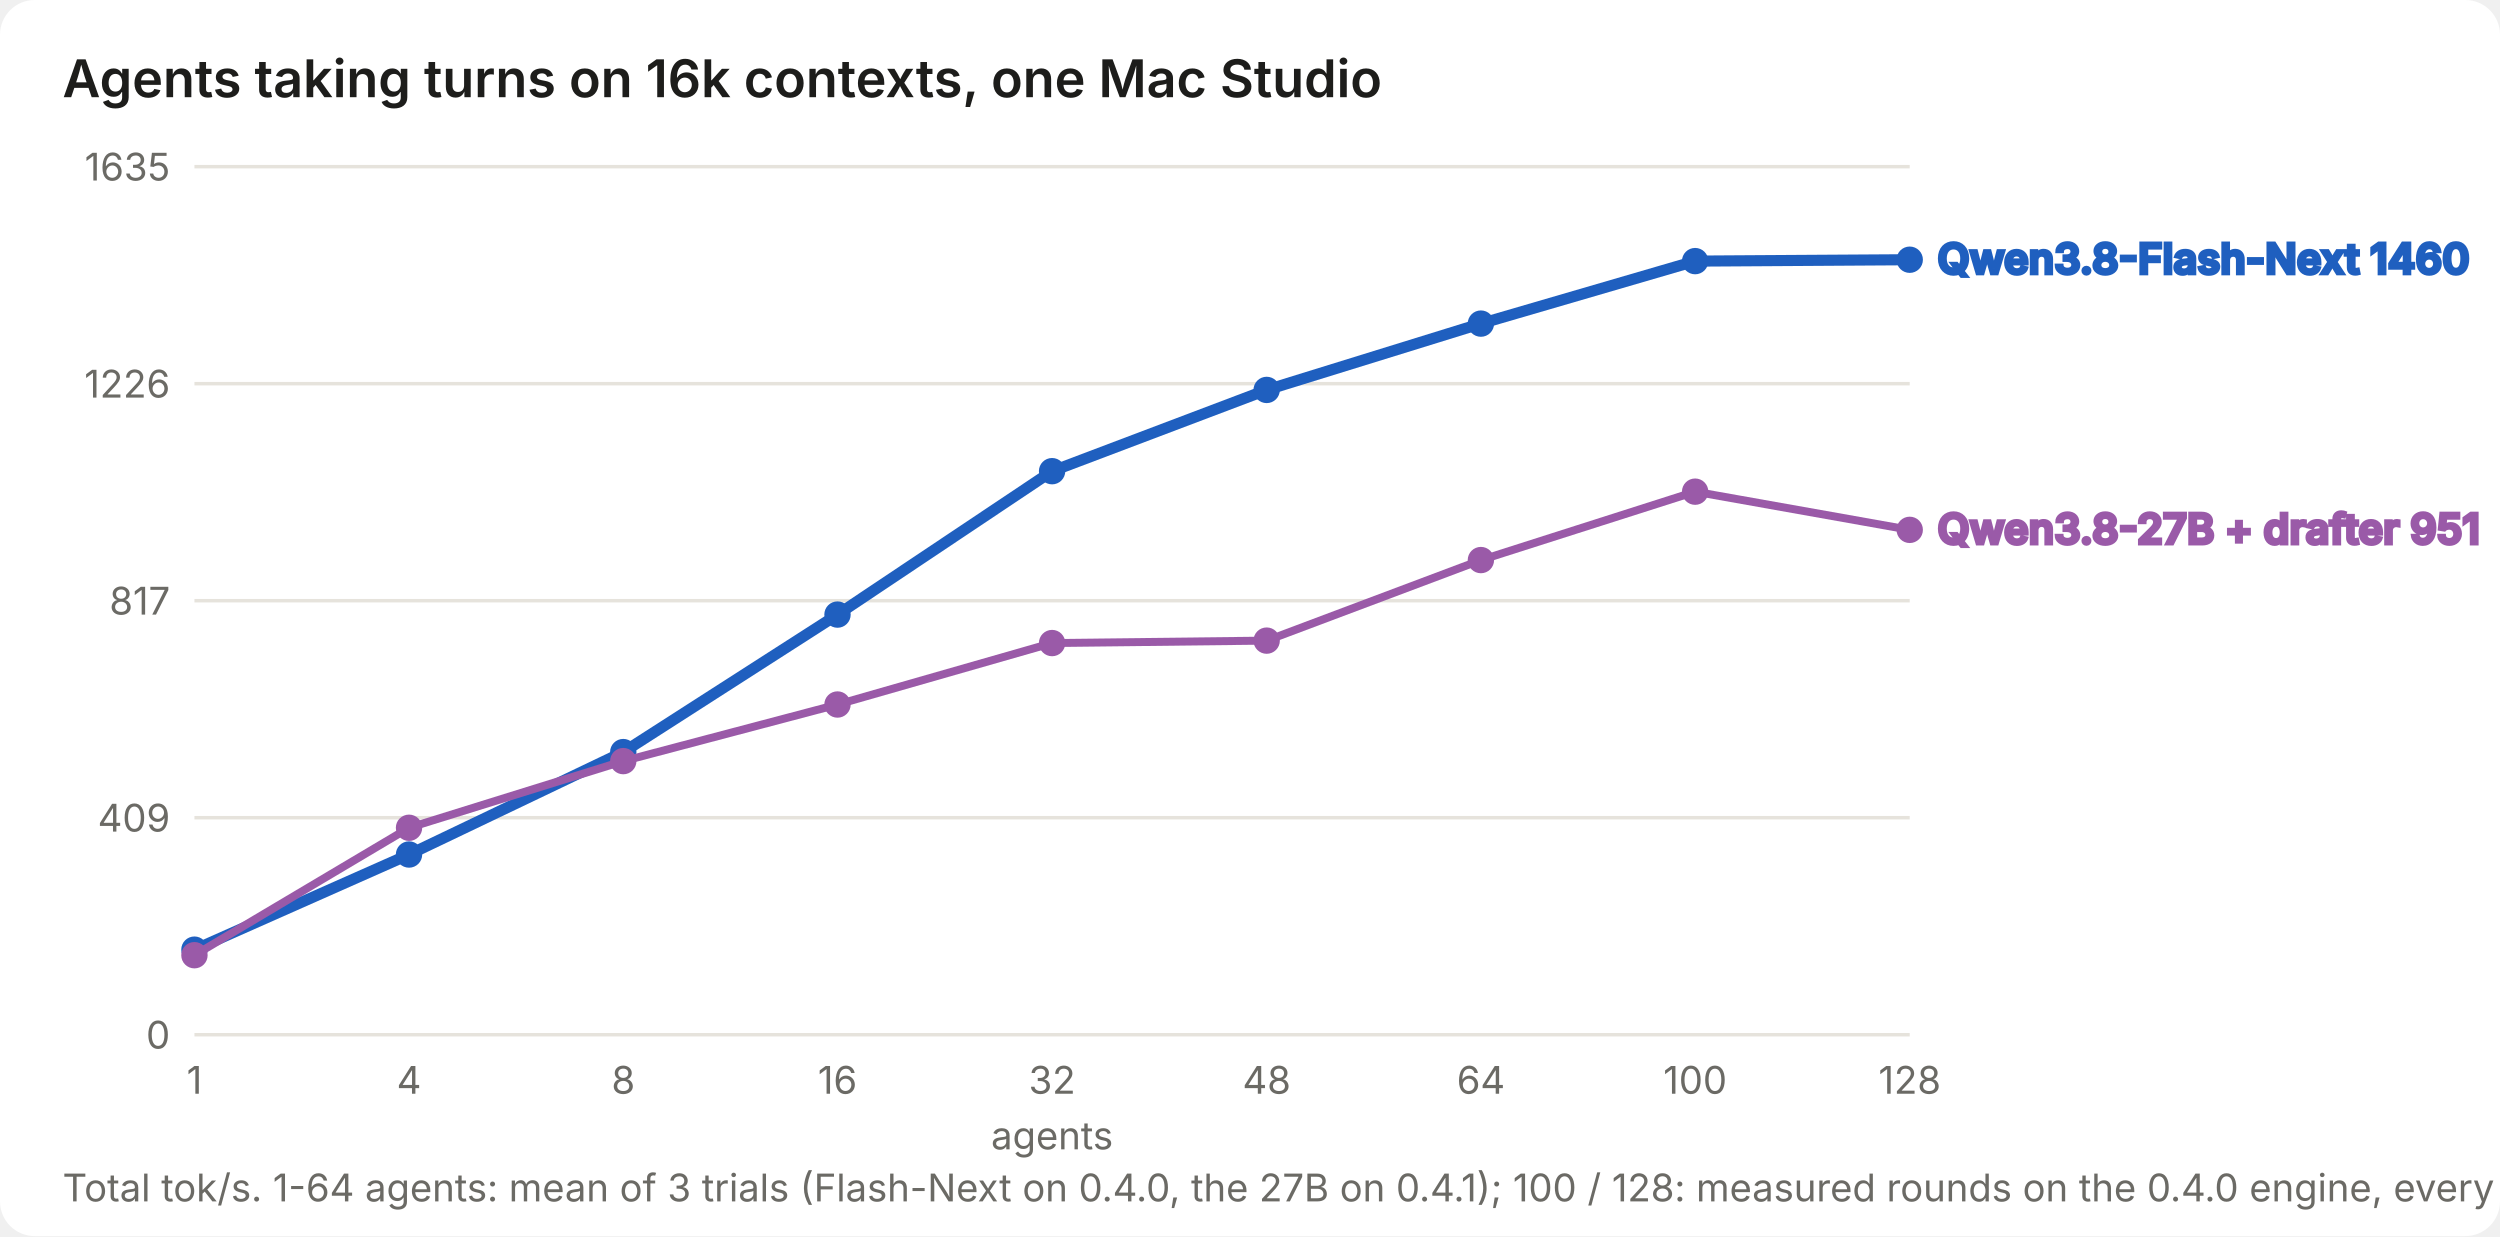
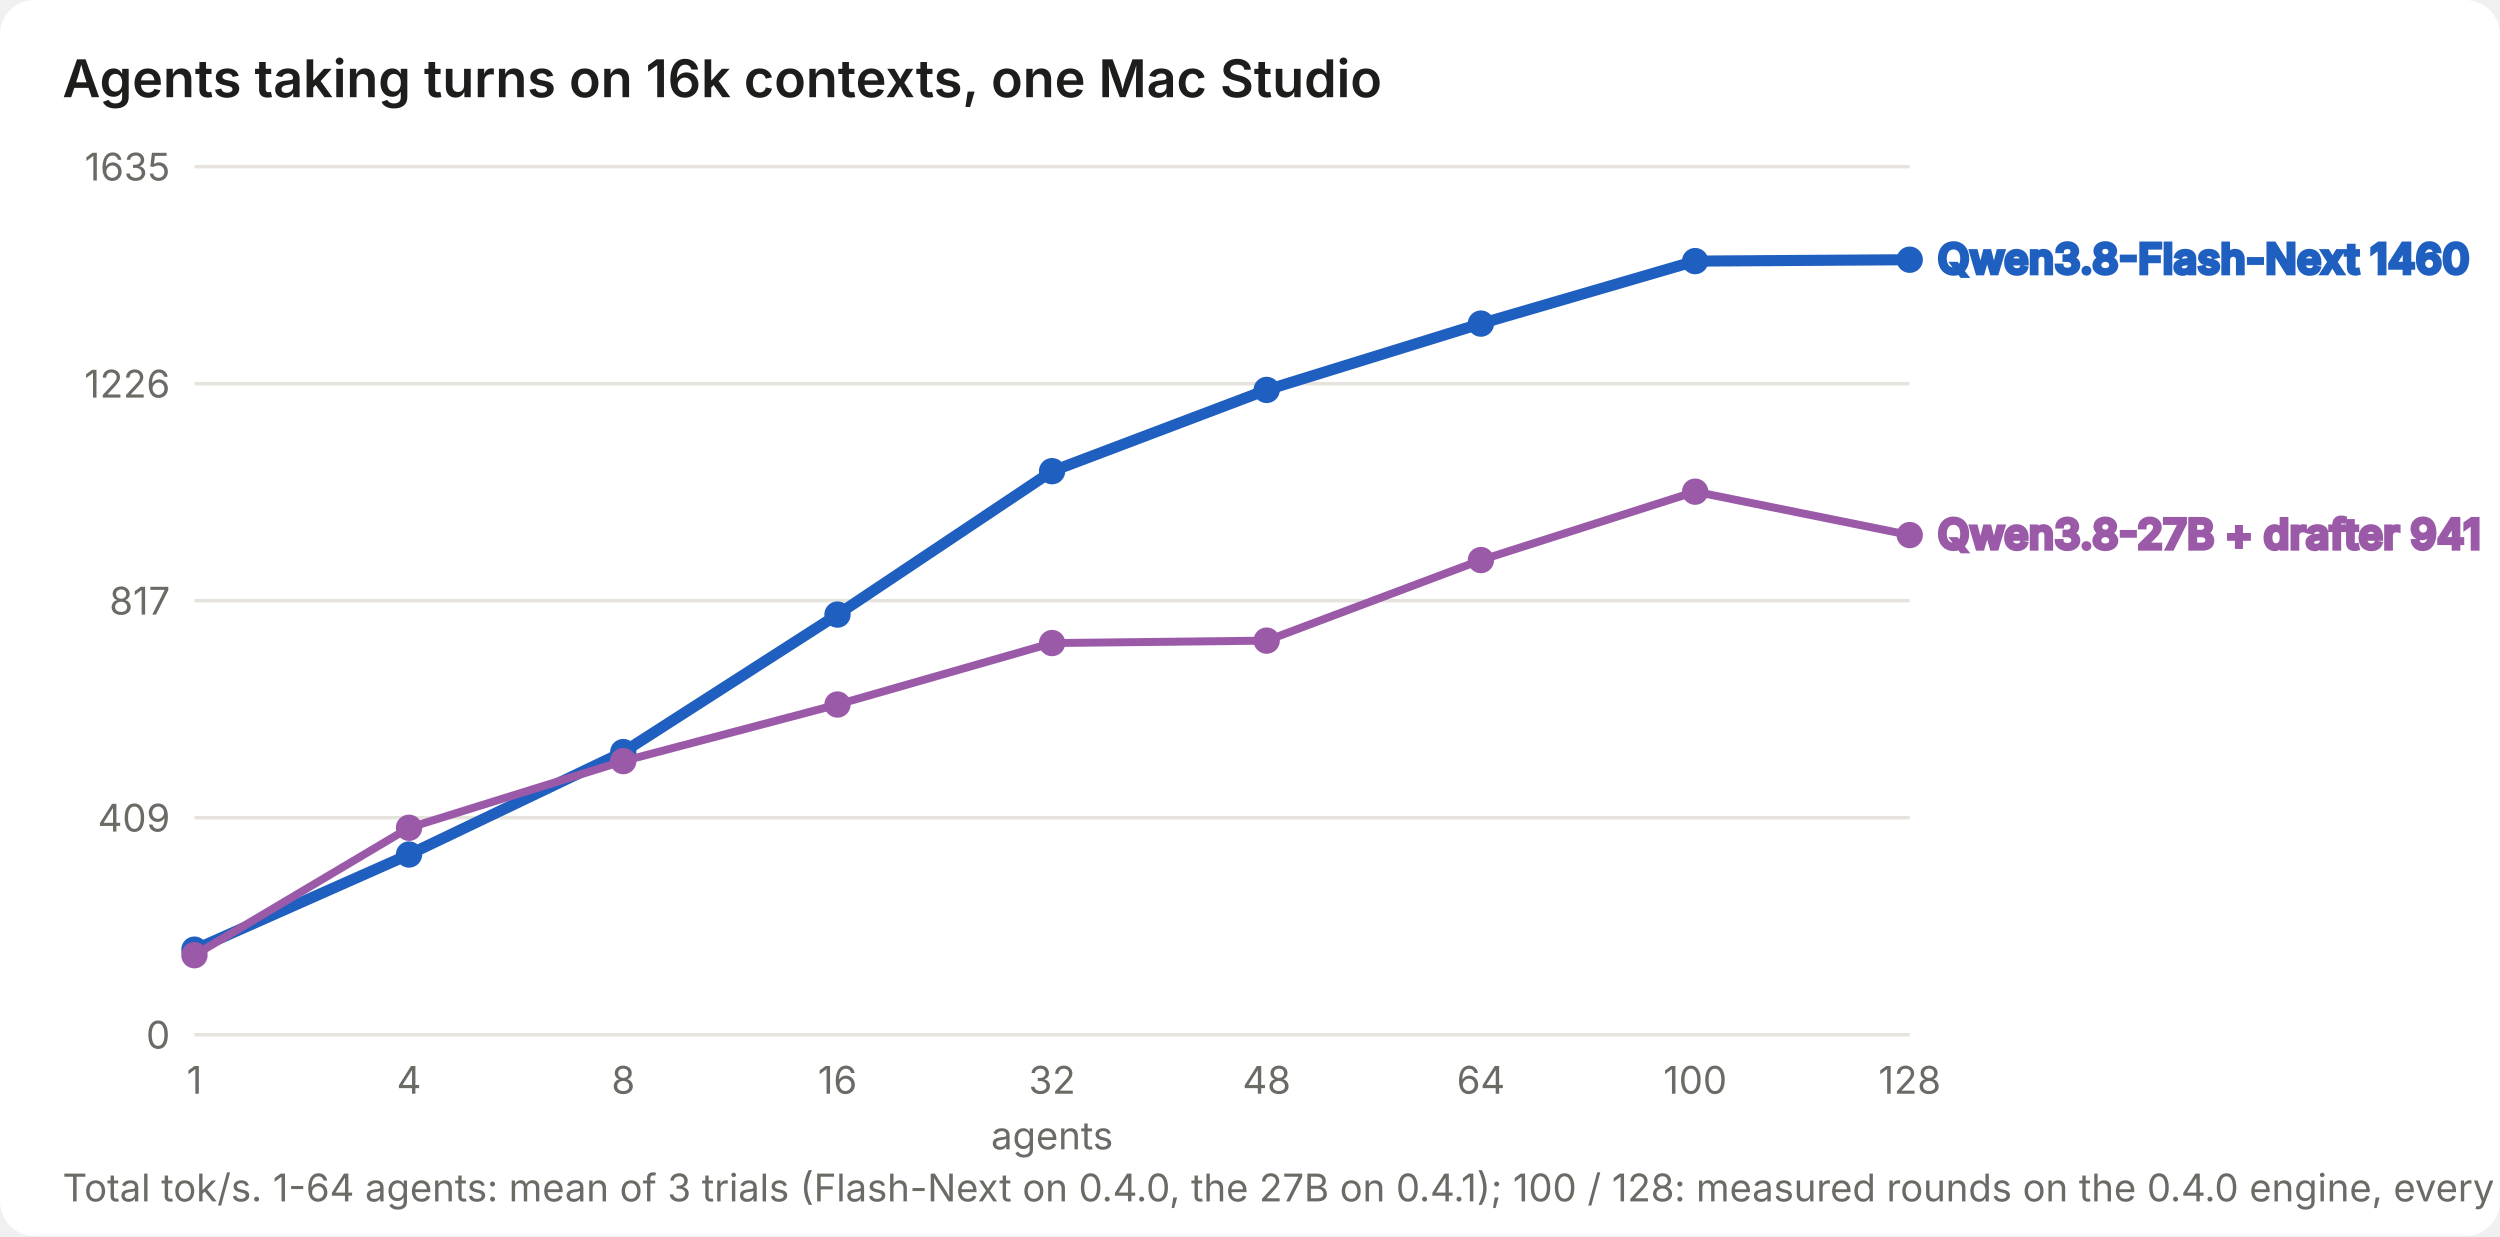
<svg xmlns="http://www.w3.org/2000/svg" viewBox="0 0 720 356" role="img" aria-label="Agents taking turns on 16k contexts, one Mac Studio">
  <style>
.bg{fill:#ffffff}.t{fill:#1d1d1b;font:600 15px -apple-system,BlinkMacSystemFont,'Segoe UI',sans-serif}
.tick{fill:#6b6a65;font:11px -apple-system,BlinkMacSystemFont,'Segoe UI',sans-serif}
.lab{fill:#1d1d1b;font:12px -apple-system,BlinkMacSystemFont,'Segoe UI',sans-serif}
.val{fill:#1d1d1b;font:600 11px -apple-system,BlinkMacSystemFont,'Segoe UI',sans-serif}
.note{fill:#6b6a65;font:11px -apple-system,BlinkMacSystemFont,'Segoe UI',sans-serif}
.grid{stroke:#e6e3dc;stroke-width:1}polyline.ln{fill:none!important;stroke-width:2.3}
.k-us{fill:#1f5fbf;stroke:#1f5fbf}.k-us2{fill:#7aa7e6;stroke:#7aa7e6}.k-o1{fill:#b0702e;stroke:#b0702e}
.k-o2{fill:#7b8a3a;stroke:#7b8a3a}.k-o3{fill:#8d8b85;stroke:#8d8b85}.k-o4{fill:#9a5aa8;stroke:#9a5aa8}
.ln.k-us{stroke-width:3.2}.ln.k-o2{stroke-dasharray:6 4}.ln.k-o3{stroke-dasharray:2 4}
@media (prefers-color-scheme:dark){.bg{fill:#1b1b1a}.t,.lab,.val{fill:#ecebe6}.tick,.note{fill:#a3a19a}.grid{stroke:#34332f}
.k-us{fill:#6aa3ff;stroke:#6aa3ff}.k-us2{fill:#9fc1f2;stroke:#9fc1f2}.k-o1{fill:#dba25f;stroke:#dba25f}
.k-o2{fill:#aebc6a;stroke:#aebc6a}.k-o4{fill:#c58fd2;stroke:#c58fd2}}
</style>
  <rect class="bg" width="720" height="356" rx="10" />
  <text class="t" x="18" y="28">Agents taking turns on 16k contexts, one Mac Studio</text>
  <line class="grid" x1="56" y1="298.0" x2="550" y2="298.0" />
  <text class="tick" x="49" y="302.0" text-anchor="end">0</text>
  <line class="grid" x1="56" y1="235.5" x2="550" y2="235.5" />
  <text class="tick" x="49" y="239.5" text-anchor="end">409</text>
  <line class="grid" x1="56" y1="173.0" x2="550" y2="173.0" />
  <text class="tick" x="49" y="177.0" text-anchor="end">817</text>
  <line class="grid" x1="56" y1="110.5" x2="550" y2="110.5" />
  <text class="tick" x="49" y="114.5" text-anchor="end">1226</text>
  <line class="grid" x1="56" y1="48.0" x2="550" y2="48.0" />
  <text class="tick" x="49" y="52.0" text-anchor="end">1635</text>
  <text class="tick" x="56.0" y="315" text-anchor="middle">1</text>
  <text class="tick" x="117.8" y="315" text-anchor="middle">4</text>
  <text class="tick" x="179.5" y="315" text-anchor="middle">8</text>
  <text class="tick" x="241.2" y="315" text-anchor="middle">16</text>
  <text class="tick" x="303.0" y="315" text-anchor="middle">32</text>
  <text class="tick" x="364.8" y="315" text-anchor="middle">48</text>
  <text class="tick" x="426.5" y="315" text-anchor="middle">64</text>
  <text class="tick" x="488.2" y="315" text-anchor="middle">100</text>
  <text class="tick" x="550.0" y="315" text-anchor="middle">128</text>
  <text class="tick" x="303.0" y="331" text-anchor="middle">agents</text>
  <polyline class="ln k-us" points="56.0,273.5 117.8,246.1 179.5,216.6 241.2,177.0 303.0,135.7 364.8,112.3 426.5,93.2 488.2,75.2 550.0,74.8" />
  <circle class="k-us" cx="56.0" cy="273.5" r="3.3" />
  <circle class="k-us" cx="117.8" cy="246.1" r="3.3" />
  <circle class="k-us" cx="179.5" cy="216.6" r="3.3" />
  <circle class="k-us" cx="241.2" cy="177.0" r="3.3" />
  <circle class="k-us" cx="303.0" cy="135.7" r="3.3" />
  <circle class="k-us" cx="364.8" cy="112.3" r="3.3" />
  <circle class="k-us" cx="426.5" cy="93.2" r="3.3" />
  <circle class="k-us" cx="488.2" cy="75.2" r="3.3" />
  <circle class="k-us" cx="550.0" cy="74.8" r="3.3" />
-   <polyline class="ln k-o4" points="56.0,275.1 117.8,238.4 179.5,219.2 241.2,202.9 303.0,185.2 364.8,184.5 426.5,161.3 488.2,141.6 550.0,152.6" />
+   <polyline class="ln k-o4" points="56.0,275.1 117.8,238.4 179.5,219.2 241.2,202.9 303.0,185.2 364.8,184.5 426.5,161.3 488.2,141.6 550.0,154.1" />
  <circle class="k-o4" cx="56.0" cy="275.1" r="3.3" />
  <circle class="k-o4" cx="117.8" cy="238.4" r="3.3" />
  <circle class="k-o4" cx="179.5" cy="219.2" r="3.3" />
  <circle class="k-o4" cx="241.2" cy="202.9" r="3.3" />
  <circle class="k-o4" cx="303.0" cy="185.2" r="3.3" />
  <circle class="k-o4" cx="364.8" cy="184.5" r="3.3" />
  <circle class="k-o4" cx="426.5" cy="161.3" r="3.3" />
  <circle class="k-o4" cx="488.2" cy="141.6" r="3.3" />
-   <circle class="k-o4" cx="550.0" cy="152.6" r="3.3" />
+   <circle class="k-o4" cx="550.0" cy="154.1" r="3.3" />
  <text class="lab k-us" x="558.0" y="78.8" style="font-weight:600">Qwen3.8-Flash-Next 1460</text>
-   <text class="lab k-o4" x="558.0" y="156.6" style="font-weight:600">Qwen3.8-27B + drafter 951</text>
+   <text class="lab k-o4" x="558.0" y="158.1" style="font-weight:600">Qwen3.8-27B + drafter 941</text>
  <text class="note" x="18" y="346">Total tok/s. 1-64 agents: mean of 3 trials (Flash-Next on 0.4.0, the 27B on 0.4.1); 100 / 128: measured rounds on the 0.4.0 engine, every answer checked.</text>
</svg>
